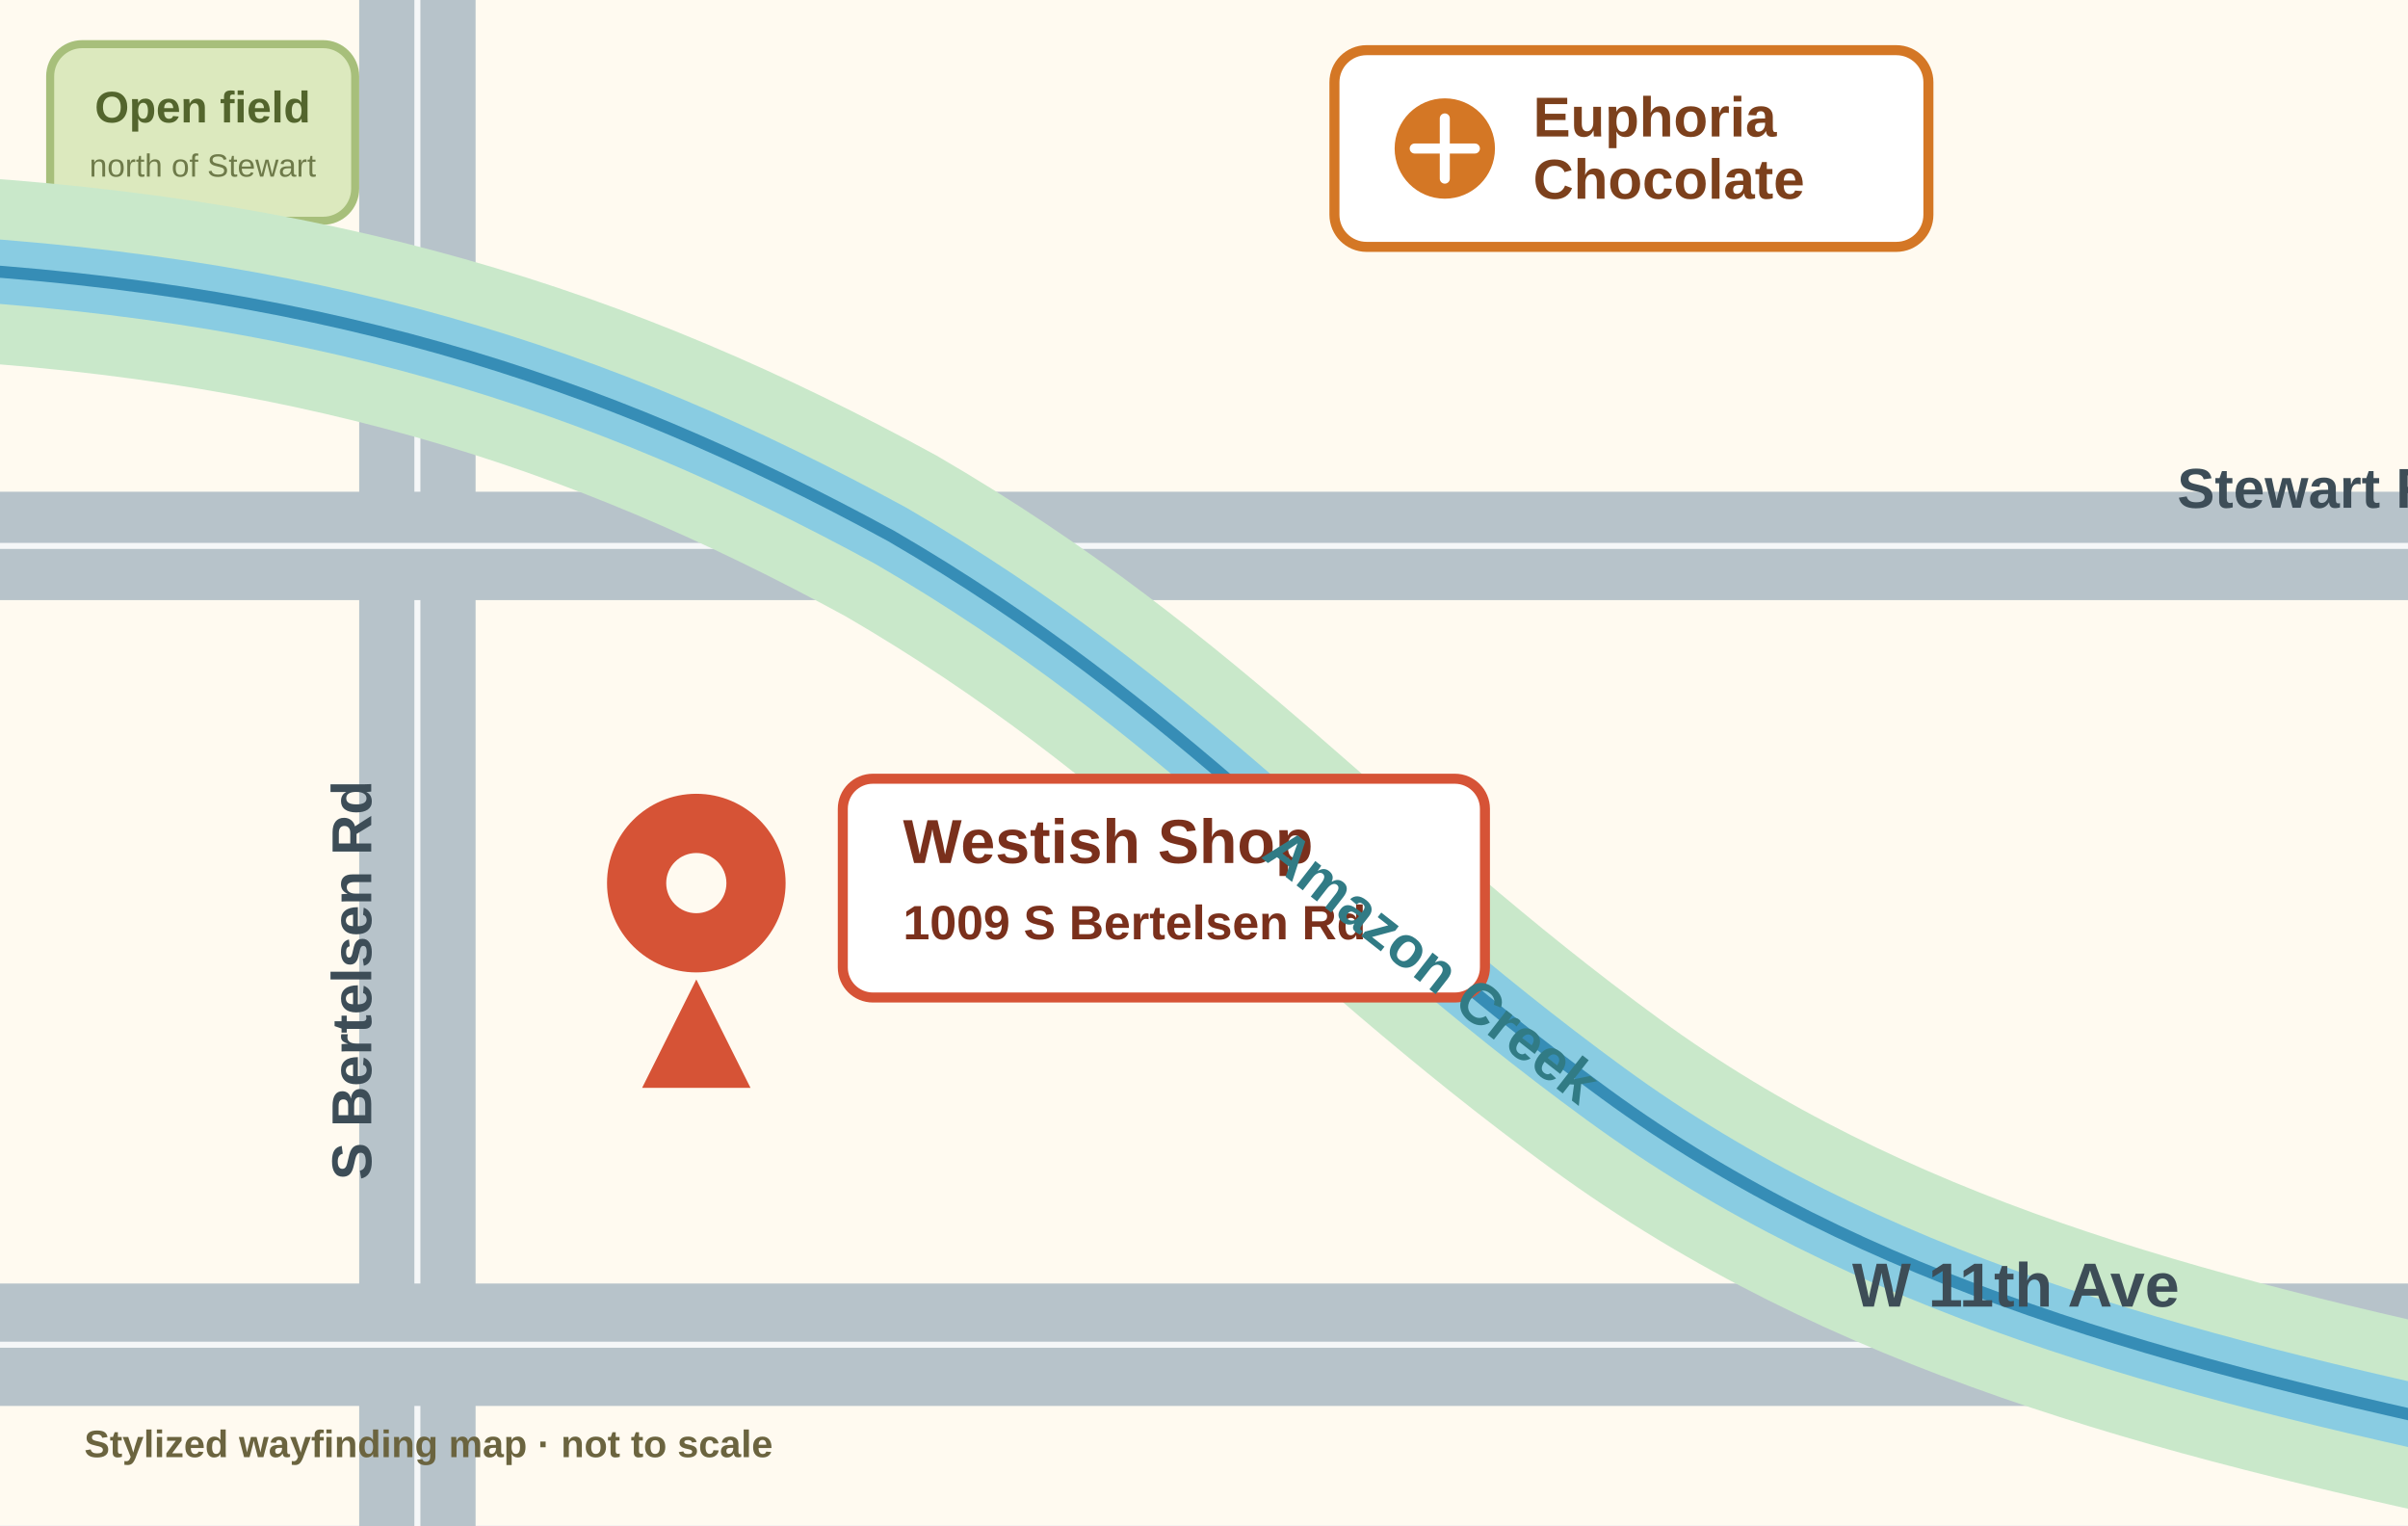
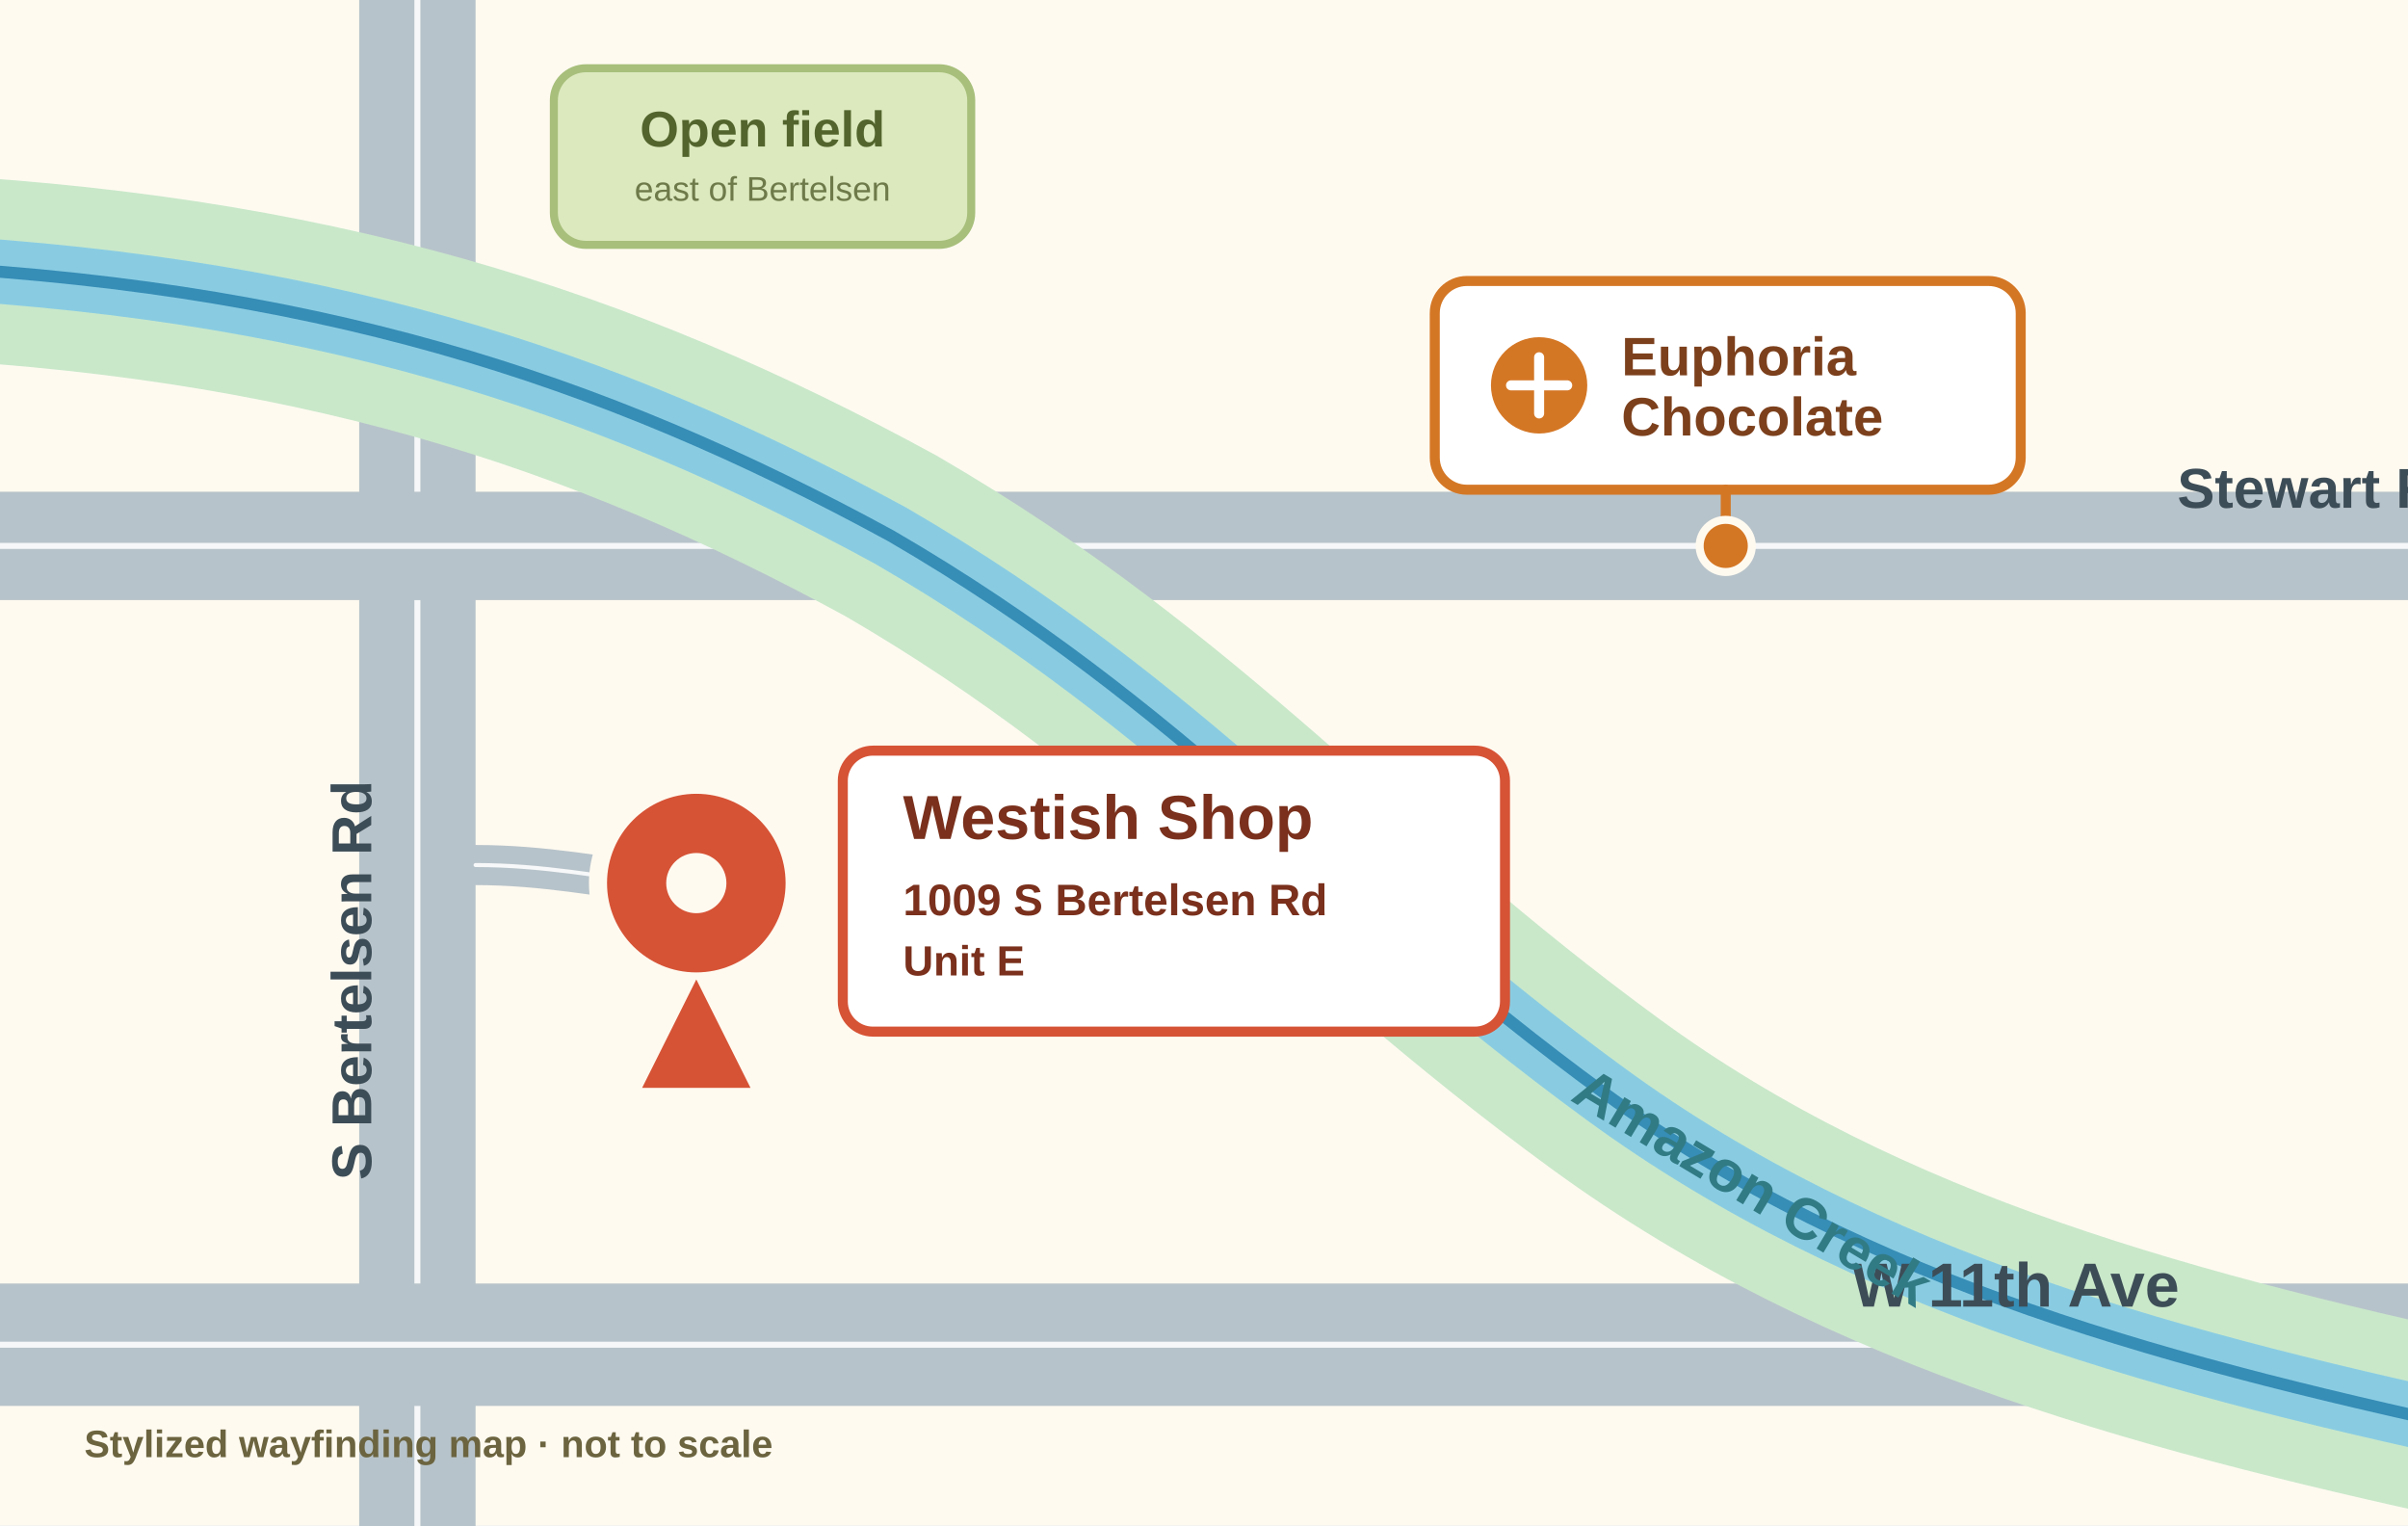
<svg xmlns="http://www.w3.org/2000/svg" viewBox="0 0 1200 760" role="img" aria-labelledby="map-title map-description">
  <rect width="1200" height="760" fill="#fffaf0" />
  <path d="M208 -34 V794" fill="none" stroke="#b7c3ca" stroke-width="58" />
  <path d="M208 -34 V794" fill="none" stroke="#fff" stroke-width="3" opacity="0.86" />
  <path d="M0 272 H1200" fill="none" stroke="#b7c3ca" stroke-width="54" />
  <path d="M0 272 H1200" fill="none" stroke="#fff" stroke-width="3" opacity="0.86" />
  <path d="M0 670 H1200" fill="none" stroke="#b7c3ca" stroke-width="61" />
  <path d="M0 670 H1200" fill="none" stroke="#fff" stroke-width="3" opacity="0.86" />
-   <rect x="25" y="22" width="152" height="88" rx="16" fill="#dce9be" stroke="#a7bf7b" stroke-width="4" />
-   <text x="101" y="61" text-anchor="middle" fill="#53652d" font-family="Arial, sans-serif" font-size="22" font-weight="700">Open field</text>
-   <text x="101" y="88" text-anchor="middle" fill="#6e7a49" font-family="Arial, sans-serif" font-size="16">north of Stewart</text>
-   <rect x="665" y="25" width="296" height="98" rx="16" fill="#fff" stroke="#d47725" stroke-width="5" />
-   <circle cx="720" cy="74" r="25" fill="#d47725" />
-   <path d="M705 74h30M720 59v30" stroke="#fff" stroke-width="5" stroke-linecap="round" />
-   <text x="764" y="68" fill="#7c401c" font-family="Arial, sans-serif" font-size="28" font-weight="700">Euphoria</text>
-   <text x="764" y="99" fill="#7c401c" font-family="Arial, sans-serif" font-size="28" font-weight="700">Chocolate</text>
+   <path d="M237 431 C271 431 300 437 326 440" fill="none" stroke="#b7c3ca" stroke-width="20" stroke-linecap="round" />
+   <path d="M237 431 C271 431 300 437 326 440" fill="none" stroke="#fff" stroke-width="2" opacity="0.88" stroke-linecap="round" />
+   <rect x="276" y="34" width="208" height="88" rx="16" fill="#dce9be" stroke="#a7bf7b" stroke-width="4" />
+   <text x="380" y="73" text-anchor="middle" fill="#53652d" font-family="Arial, sans-serif" font-size="25" font-weight="700">Open field</text>
+   <text x="380" y="100" text-anchor="middle" fill="#6e7a49" font-family="Arial, sans-serif" font-size="17">east of Bertelsen</text>
+   <rect x="715" y="140" width="292" height="104" rx="16" fill="#fff" stroke="#d47725" stroke-width="5" />
+   <circle cx="767" cy="192" r="24" fill="#d47725" />
+   <path d="M753 192h28M767 178v28" stroke="#fff" stroke-width="5" stroke-linecap="round" />
+   <text x="808" y="187" fill="#7c401c" font-family="Arial, sans-serif" font-size="27" font-weight="700">Euphoria</text>
+   <text x="808" y="217" fill="#7c401c" font-family="Arial, sans-serif" font-size="27" font-weight="700">Chocolate</text>
+   <path d="M860 244 V260" stroke="#d47725" stroke-width="5" stroke-linecap="round" />
+   <circle cx="860" cy="272" r="13" fill="#d47725" stroke="#fffaf0" stroke-width="4" />
  <path d="M-56 132 C155 141 299 188 444 267 C592 353 663 445 800 545 C930 640 1084 680 1252 716" fill="none" stroke="#c9e8ca" stroke-width="92" stroke-linecap="round" />
  <path d="M-56 132 C155 141 299 188 444 267 C592 353 663 445 800 545 C930 640 1084 680 1252 716" fill="none" stroke="#89cce2" stroke-width="32" stroke-linecap="round" />
  <path d="M-56 132 C155 141 299 188 444 267 C592 353 663 445 800 545 C930 640 1084 680 1252 716" fill="none" stroke="#368db6" stroke-width="6" stroke-linecap="round" />
  <g>
    <circle cx="347" cy="440" r="49" fill="#d65336" stroke="#fffaf0" stroke-width="9" />
    <circle cx="347" cy="440" r="15" fill="#fffaf0" />
    <path d="M347 488 L320 542 H374 Z" fill="#d65336" />
-     <rect x="420" y="388" width="320" height="109" rx="15" fill="#fff" stroke="#d65336" stroke-width="5" />
-     <text x="450" y="430" fill="#7a301c" font-family="Arial, sans-serif" font-size="31" font-weight="800">Westish Shop</text>
-     <text x="450" y="468" fill="#7a301c" font-family="Arial, sans-serif" font-size="24" font-weight="700">1009 S Bertelsen Rd</text>
+     <rect x="420" y="374" width="330" height="140" rx="15" fill="#fff" stroke="#d65336" stroke-width="5" />
+     <text x="450" y="418" fill="#7a301c" font-family="Arial, sans-serif" font-size="31" font-weight="800">Westish Shop</text>
+     <text x="450" y="456" fill="#7a301c" font-family="Arial, sans-serif" font-size="22" font-weight="700">1009 S Bertelsen Rd</text>
+     <text x="450" y="486" fill="#7a301c" font-family="Arial, sans-serif" font-size="21" font-weight="700">Unit E</text>
  </g>
  <text x="1085" y="253" fill="#3d4d57" font-family="Arial, sans-serif" font-size="28" font-weight="700">Stewart Rd</text>
  <text x="185" y="588" fill="#3d4d57" font-family="Arial, sans-serif" font-size="28" font-weight="700" transform="rotate(-90 185 588)">S Bertelsen Rd</text>
  <text x="923" y="651" fill="#3d4d57" font-family="Arial, sans-serif" font-size="31" font-weight="700">W 11th Ave</text>
-   <text x="628" y="427" fill="#317b85" font-family="Arial, sans-serif" font-size="29" font-weight="700" transform="rotate(38 628 427)">Amazon Creek</text>
+   <text x="782" y="548" fill="#317b85" font-family="Arial, sans-serif" font-size="29" font-weight="700" transform="rotate(31 782 548)">Amazon Creek</text>
  <text x="42" y="726" fill="#6b643f" font-family="Arial, sans-serif" font-size="19" font-weight="700">Stylized wayfinding map · not to scale</text>
</svg>
